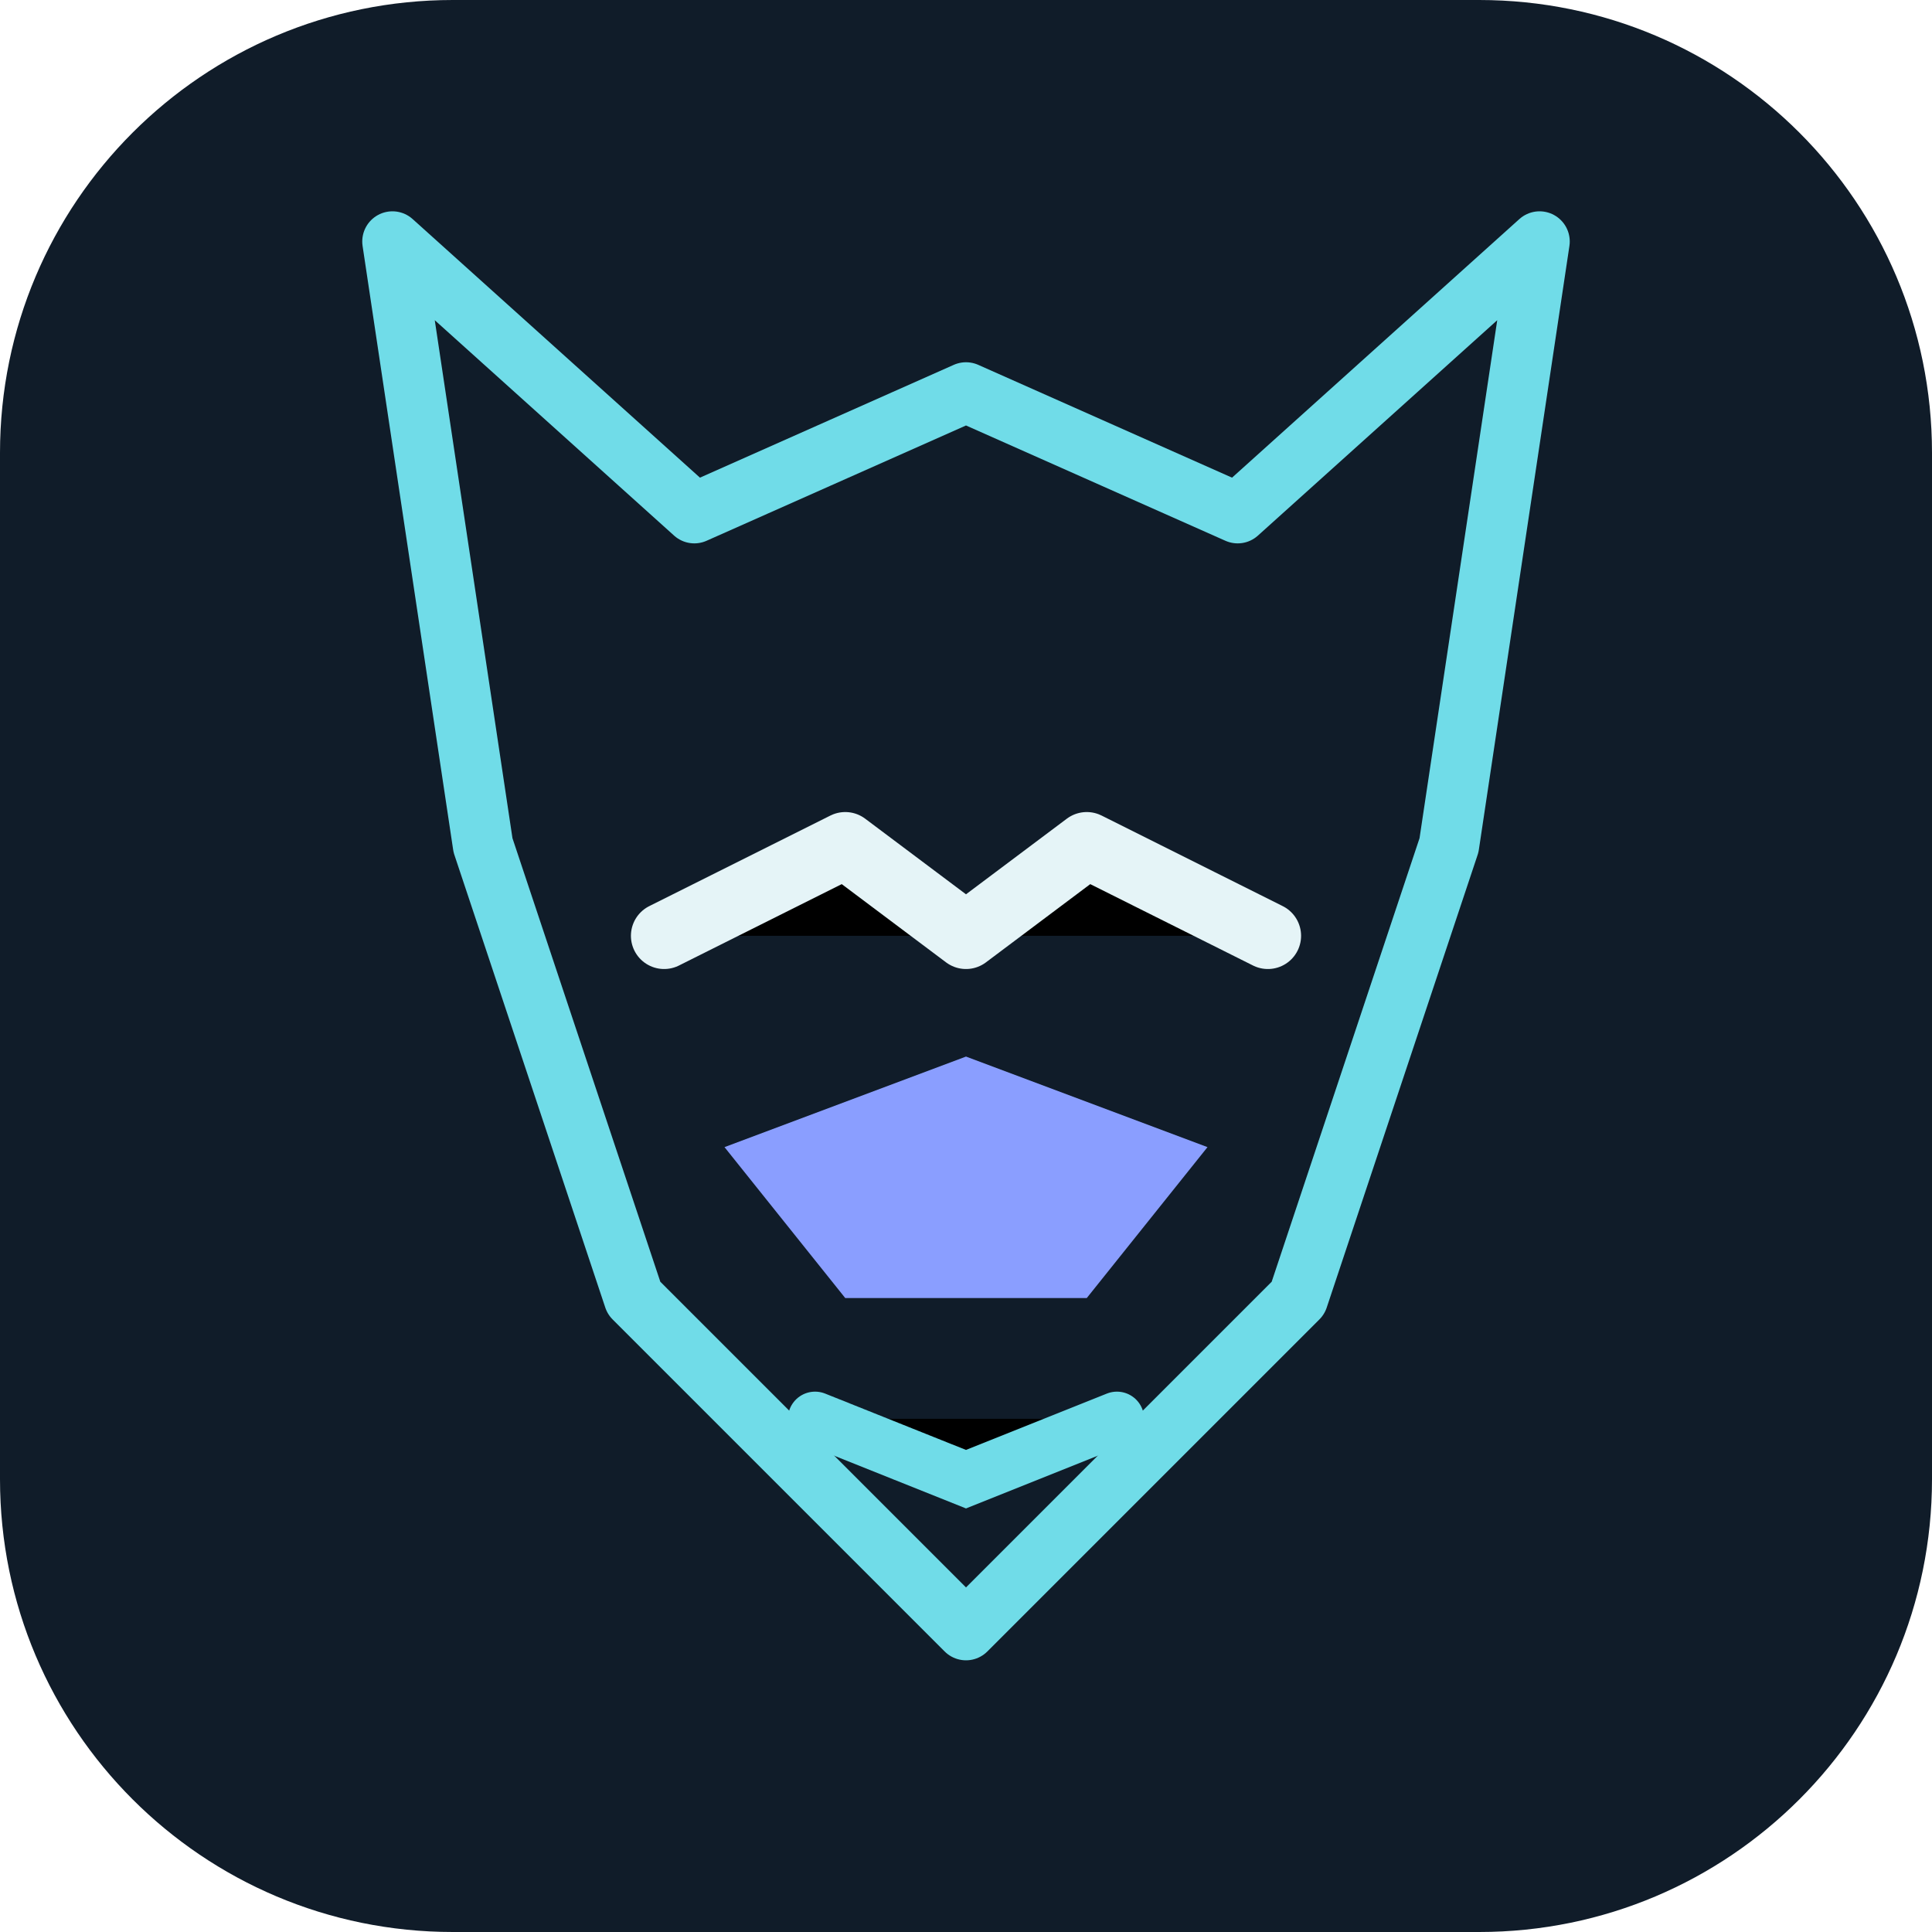
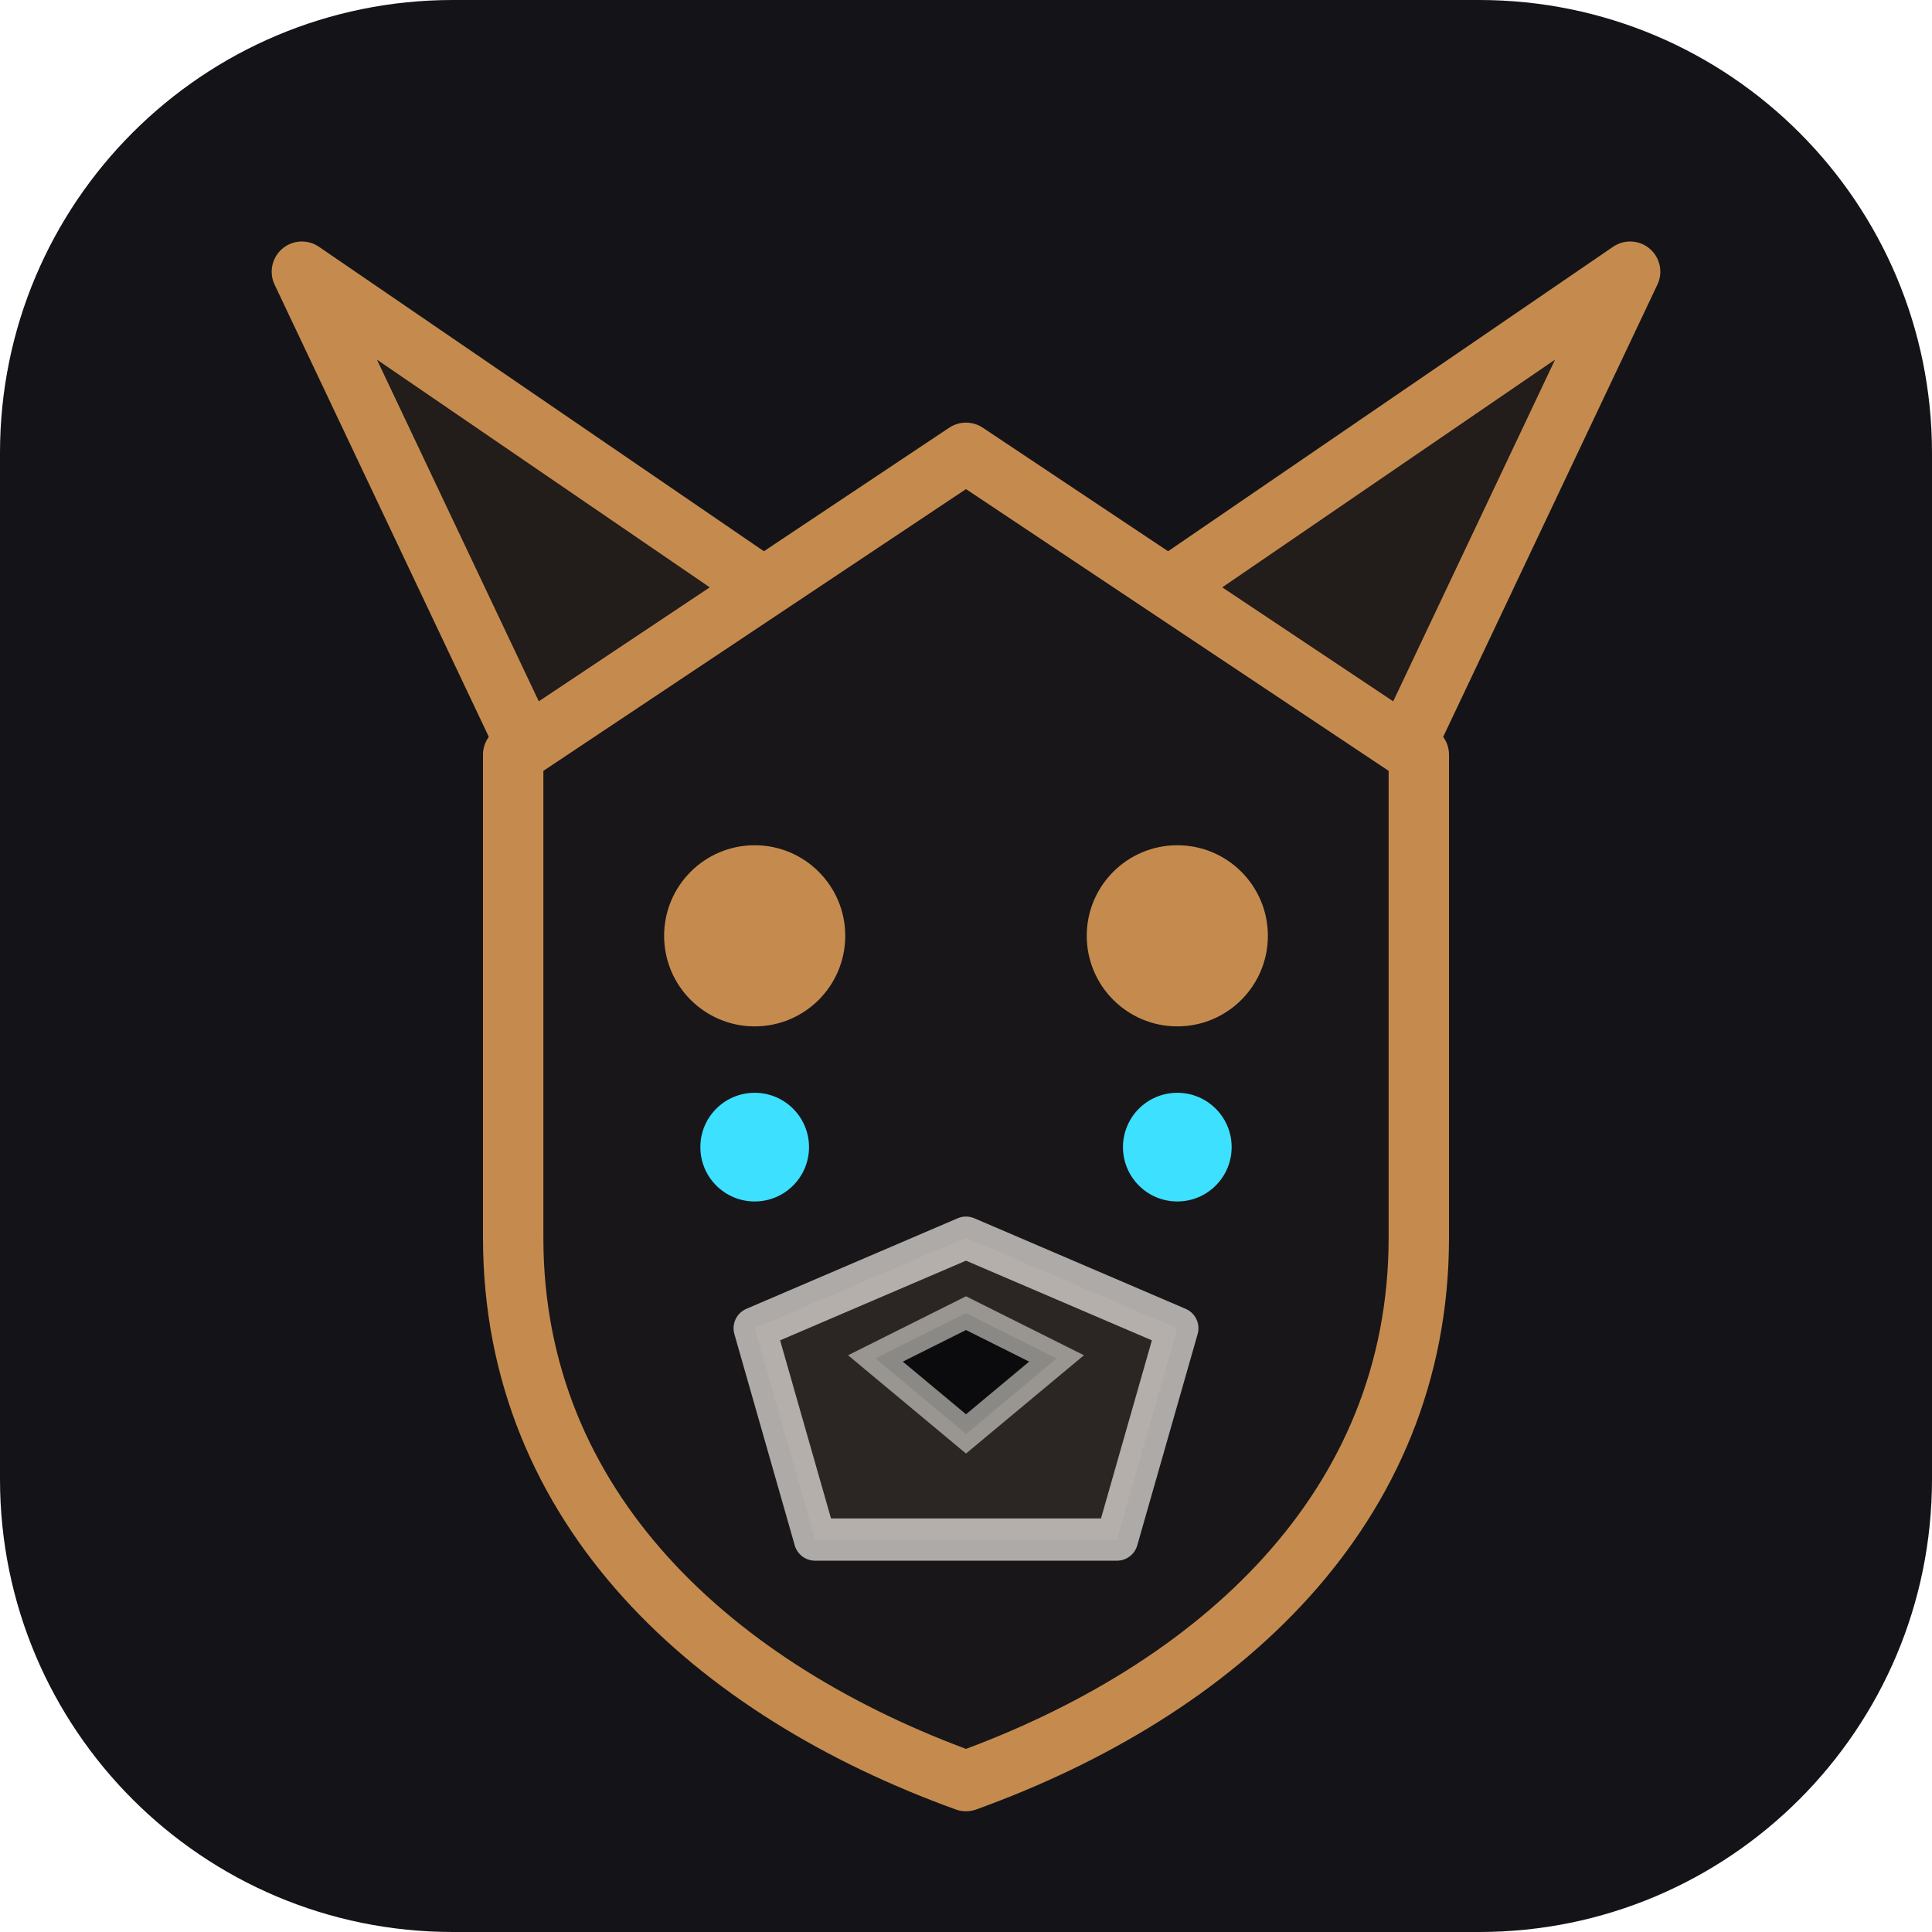
- <svg xmlns="http://www.w3.org/2000/svg" viewBox="0 0 64 64">
-   <rect width="64" height="64" rx="15" fill="#101c29" />
-   <path d="M13 8 23 17 32 13 41 17 51 8 48 28 43 43 32 54 21 43 16 28 13 8Z" fill="#101c29" stroke="#70dce8" stroke-width="2" stroke-linejoin="round" />
-   <path d="M22 31 28 28 32 31 36 28 42 31" stroke="#e5f4f7" stroke-width="2.2" stroke-linecap="round" stroke-linejoin="round" />
-   <path d="M24 38 32 35 40 38 36 43 28 43 24 38Z" fill="#8a9eff" />
-   <path d="M27 47 32 49 37 47" stroke="#70dce8" stroke-width="1.8" stroke-linecap="round" />
+ <svg xmlns="http://www.w3.org/2000/svg" viewBox="0 0 64 64" fill="none">
+   <rect width="64" height="64" rx="15" fill="#141418" />
+   <path d="M19 28 10 9l19 13Z" fill="#221C1A" stroke="#C58B4E" stroke-width="2" stroke-linejoin="round" />
+   <path d="m45 28 9-19-19 13Z" fill="#221C1A" stroke="#C58B4E" stroke-width="2" stroke-linejoin="round" />
+   <path d="M17 25 32 15l15 10v16c0 9-6.7 15-15 18-8.3-3-15-9-15-18Z" fill="#181619" stroke="#C58B4E" stroke-width="2" stroke-linejoin="round" />
+   <circle id="left-eyebrow-dot" cx="25" cy="31" r="3" fill="#C58B4E" />
+   <circle id="right-eyebrow-dot" cx="39" cy="31" r="3" fill="#C58B4E" />
+   <circle cx="25" cy="38" r="1.8" fill="#3DE0FF" />
+   <circle cx="39" cy="38" r="1.8" fill="#3DE0FF" />
+   <path d="m25 44 7-3 7 3-2 7h-10Z" fill="#2B2524" stroke="#F4F0E9" stroke-opacity=".68" stroke-width="1.4" stroke-linejoin="round" />
+   <path d="m29 45 3-1.5 3 1.5-3 2.5Z" fill="#0B0B0D" stroke="#F4F0E9" stroke-opacity=".55" />
</svg>
